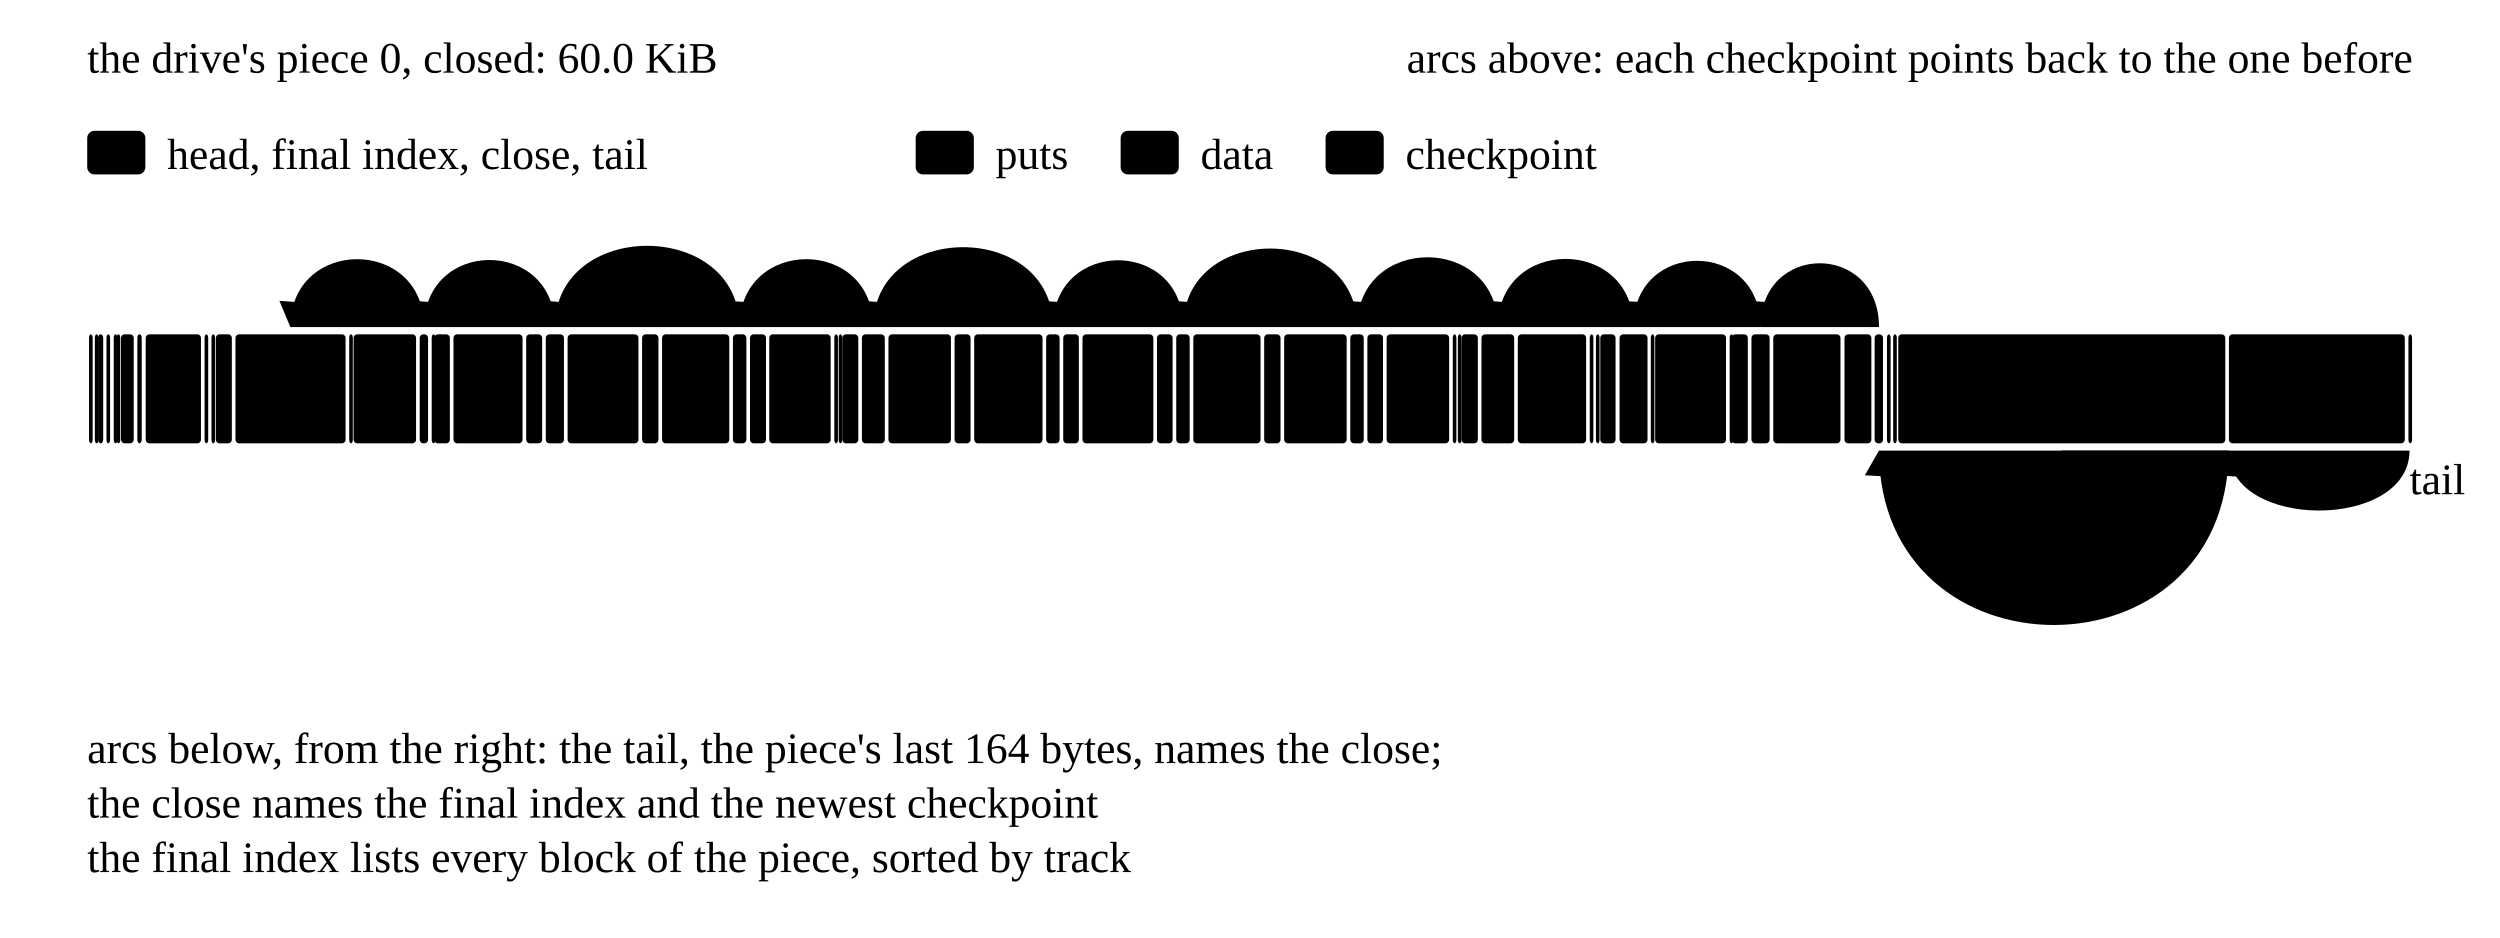
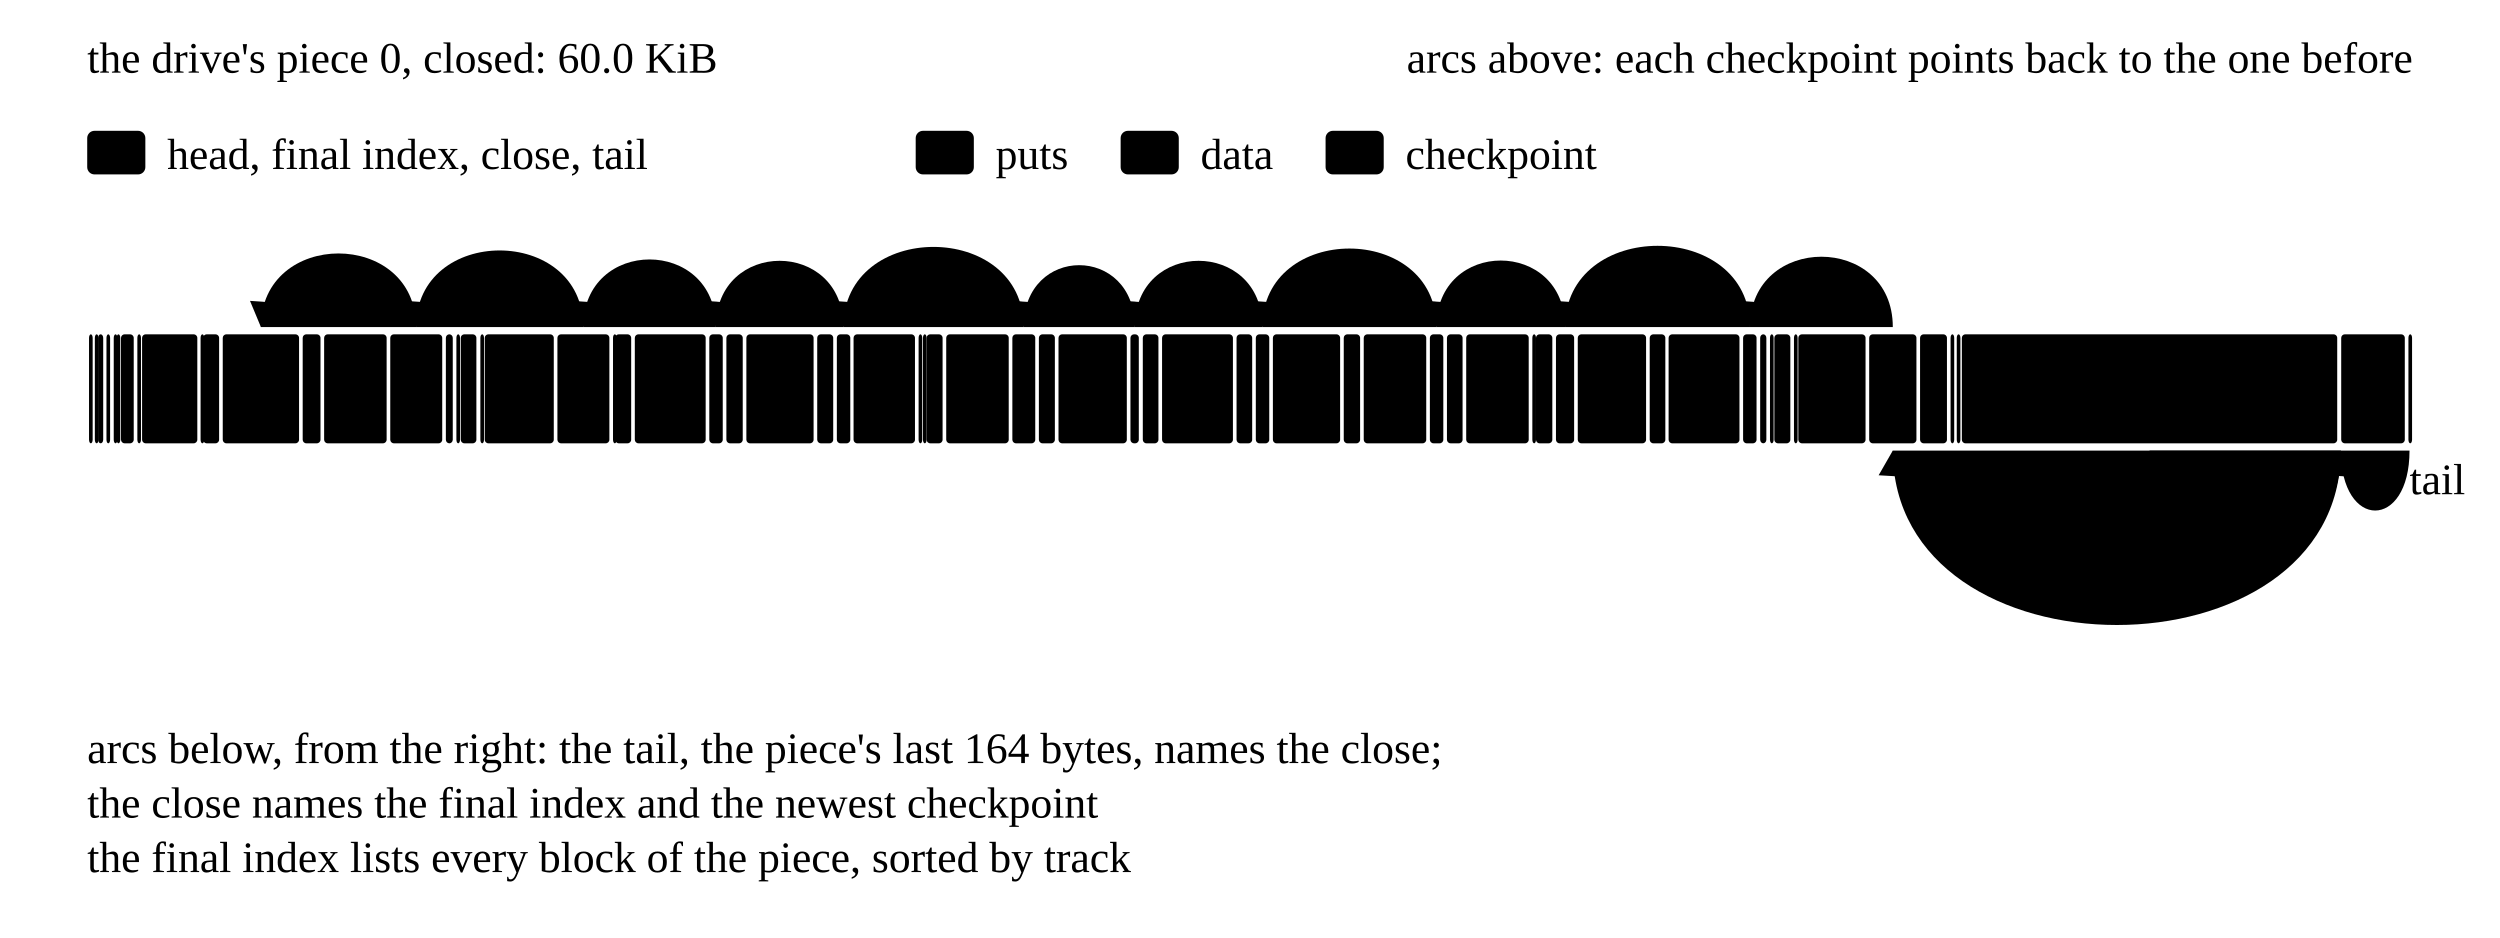
<svg xmlns="http://www.w3.org/2000/svg" class="ww-svg" viewBox="0 0 688 258" width="688" height="258" role="img" aria-label="A closed piece of 60.0 KiB: 12 checkpoints, each pointing back to the one before; a final index after the data; the close naming the final index and the newest checkpoint; the tail naming the close">
  <text x="24.0" y="20.0" text-anchor="start" class="strong">the drive's piece 0, closed: 60.0 KiB</text>
  <text x="664.0" y="20.0" text-anchor="end" class="soft small">arcs above: each checkpoint points back to the one before</text>
  <rect x="24.5" y="92.0" width="1.0" height="30.0" rx="1" class="tint-green" />
  <rect x="26.1" y="92.0" width="1.0" height="30.0" rx="1" class="tint-purple" />
  <rect x="27.0" y="92.0" width="1.4" height="30.0" rx="1" class="tint-purple" />
  <rect x="29.3" y="92.0" width="1.0" height="30.0" rx="1" class="tint-purple" />
  <rect x="31.3" y="92.0" width="1.0" height="30.0" rx="1" class="tint-blue" />
  <rect x="32.1" y="92.0" width="1.0" height="30.0" rx="1" class="tint-purple" />
  <rect x="33.3" y="92.0" width="3.5" height="30.0" rx="1" class="tint-blue" />
-   <rect x="37.8" y="92.0" width="1.2" height="30.0" rx="1" class="tint-purple" />
-   <rect x="40.1" y="92.0" width="15.2" height="30.0" rx="1" class="tint-blue" />
-   <rect x="56.3" y="92.0" width="1.0" height="30.0" rx="1" class="tint-purple" />
-   <rect x="58.2" y="92.0" width="1.0" height="30.0" rx="1" class="tint-purple" />
-   <rect x="59.4" y="92.0" width="4.4" height="30.0" rx="1" class="tint-blue" />
-   <rect x="64.8" y="92.0" width="30.3" height="30.0" rx="1" class="tint-amber" />
-   <rect x="96.1" y="92.0" width="1.0" height="30.0" rx="1" class="tint-purple" />
-   <rect x="97.3" y="92.0" width="17.2" height="30.0" rx="1" class="tint-blue" />
-   <rect x="115.5" y="92.0" width="2.3" height="30.0" rx="1" class="tint-amber" />
-   <rect x="118.8" y="92.0" width="1.0" height="30.0" rx="1" class="tint-purple" />
-   <rect x="119.5" y="92.0" width="4.3" height="30.0" rx="1" class="tint-blue" />
-   <rect x="124.8" y="92.0" width="19.0" height="30.0" rx="1" class="tint-blue" />
-   <rect x="144.8" y="92.0" width="4.4" height="30.0" rx="1" class="tint-blue" />
-   <rect x="150.2" y="92.0" width="5.0" height="30.0" rx="1" class="tint-amber" />
-   <rect x="156.2" y="92.0" width="19.5" height="30.0" rx="1" class="tint-blue" />
-   <rect x="176.7" y="92.0" width="4.5" height="30.0" rx="1" class="tint-blue" />
-   <rect x="182.2" y="92.0" width="18.5" height="30.0" rx="1" class="tint-blue" />
-   <rect x="201.7" y="92.0" width="3.7" height="30.0" rx="1" class="tint-amber" />
-   <rect x="206.4" y="92.0" width="4.4" height="30.0" rx="1" class="tint-blue" />
-   <rect x="211.7" y="92.0" width="16.9" height="30.0" rx="1" class="tint-blue" />
-   <rect x="229.6" y="92.0" width="1.0" height="30.0" rx="1" class="tint-purple" />
-   <rect x="230.8" y="92.0" width="1.0" height="30.0" rx="1" class="tint-blue" />
-   <rect x="231.8" y="92.0" width="4.4" height="30.0" rx="1" class="tint-blue" />
-   <rect x="237.2" y="92.0" width="6.3" height="30.0" rx="1" class="tint-amber" />
-   <rect x="244.5" y="92.0" width="17.2" height="30.0" rx="1" class="tint-blue" />
-   <rect x="262.7" y="92.0" width="4.4" height="30.0" rx="1" class="tint-blue" />
-   <rect x="268.1" y="92.0" width="18.8" height="30.0" rx="1" class="tint-blue" />
-   <rect x="287.9" y="92.0" width="3.7" height="30.0" rx="1" class="tint-amber" />
-   <rect x="292.6" y="92.0" width="4.3" height="30.0" rx="1" class="tint-blue" />
-   <rect x="297.9" y="92.0" width="19.5" height="30.0" rx="1" class="tint-blue" />
-   <rect x="318.4" y="92.0" width="4.3" height="30.0" rx="1" class="tint-blue" />
-   <rect x="323.7" y="92.0" width="3.7" height="30.0" rx="1" class="tint-amber" />
-   <rect x="328.4" y="92.0" width="18.5" height="30.0" rx="1" class="tint-blue" />
-   <rect x="347.9" y="92.0" width="4.5" height="30.0" rx="1" class="tint-blue" />
-   <rect x="353.4" y="92.0" width="17.2" height="30.0" rx="1" class="tint-blue" />
-   <rect x="371.6" y="92.0" width="3.7" height="30.0" rx="1" class="tint-amber" />
-   <rect x="376.3" y="92.0" width="4.3" height="30.0" rx="1" class="tint-blue" />
-   <rect x="381.6" y="92.0" width="17.2" height="30.0" rx="1" class="tint-blue" />
-   <rect x="399.8" y="92.0" width="1.0" height="30.0" rx="1" class="tint-purple" />
-   <rect x="401.2" y="92.0" width="1.0" height="30.0" rx="1" class="tint-blue" />
-   <rect x="402.2" y="92.0" width="4.5" height="30.0" rx="1" class="tint-blue" />
-   <rect x="407.7" y="92.0" width="9.0" height="30.0" rx="1" class="tint-amber" />
-   <rect x="417.7" y="92.0" width="18.8" height="30.0" rx="1" class="tint-blue" />
-   <rect x="437.5" y="92.0" width="1.0" height="30.0" rx="1" class="tint-purple" />
-   <rect x="439.2" y="92.0" width="1.0" height="30.0" rx="1" class="tint-purple" />
-   <rect x="440.4" y="92.0" width="4.2" height="30.0" rx="1" class="tint-blue" />
-   <rect x="445.7" y="92.0" width="7.7" height="30.0" rx="1" class="tint-amber" />
-   <rect x="454.3" y="92.0" width="1.0" height="30.0" rx="1" class="tint-purple" />
-   <rect x="455.5" y="92.0" width="19.5" height="30.0" rx="1" class="tint-blue" />
-   <rect x="476.0" y="92.0" width="1.0" height="30.0" rx="1" class="tint-purple" />
-   <rect x="476.6" y="92.0" width="4.4" height="30.0" rx="1" class="tint-blue" />
-   <rect x="482.0" y="92.0" width="5.0" height="30.0" rx="1" class="tint-amber" />
-   <rect x="488.0" y="92.0" width="18.5" height="30.0" rx="1" class="tint-blue" />
-   <rect x="507.6" y="92.0" width="7.4" height="30.0" rx="1" class="tint-teal" />
-   <rect x="515.9" y="92.0" width="2.3" height="30.0" rx="1" class="tint-amber" />
-   <rect x="519.3" y="92.0" width="1.0" height="30.0" rx="1" class="tint-teal" />
-   <rect x="521.0" y="92.0" width="1.0" height="30.0" rx="1" class="tint-teal" />
-   <rect x="522.4" y="92.0" width="90.0" height="30.0" rx="1" class="tint-green" />
-   <text x="567.4" y="111.5" text-anchor="middle" class="small">final index</text>
-   <rect x="613.4" y="92.0" width="48.4" height="30.0" rx="1" class="tint-green" />
-   <text x="637.6" y="111.5" text-anchor="middle" class="small">close</text>
+   <rect x="37.8" y="92.0" width="1.0" height="30.0" rx="1" class="tint-purple" />
+   <rect x="39.1" y="92.0" width="15.2" height="30.0" rx="1" class="tint-blue" />
+   <rect x="55.2" y="92.0" width="1.0" height="30.0" rx="1" class="tint-purple" />
+   <rect x="55.9" y="92.0" width="4.4" height="30.0" rx="1" class="tint-blue" />
+   <rect x="61.3" y="92.0" width="21.0" height="30.0" rx="1" class="tint-amber" />
+   <rect x="83.3" y="92.0" width="4.9" height="30.0" rx="1" class="tint-purple" />
+   <rect x="89.2" y="92.0" width="17.2" height="30.0" rx="1" class="tint-blue" />
+   <rect x="107.4" y="92.0" width="14.3" height="30.0" rx="1" class="tint-amber" />
+   <rect x="122.7" y="92.0" width="1.9" height="30.0" rx="1" class="tint-purple" />
+   <rect x="125.6" y="92.0" width="1.0" height="30.0" rx="1" class="tint-purple" />
+   <rect x="126.8" y="92.0" width="4.3" height="30.0" rx="1" class="tint-blue" />
+   <rect x="132.2" y="92.0" width="1.0" height="30.0" rx="1" class="tint-purple" />
+   <rect x="133.4" y="92.0" width="19.0" height="30.0" rx="1" class="tint-blue" />
+   <rect x="153.4" y="92.0" width="14.3" height="30.0" rx="1" class="tint-amber" />
+   <rect x="168.7" y="92.0" width="1.0" height="30.0" rx="1" class="tint-purple" />
+   <rect x="169.3" y="92.0" width="4.4" height="30.0" rx="1" class="tint-blue" />
+   <rect x="174.7" y="92.0" width="19.5" height="30.0" rx="1" class="tint-blue" />
+   <rect x="195.2" y="92.0" width="3.7" height="30.0" rx="1" class="tint-amber" />
+   <rect x="199.9" y="92.0" width="4.5" height="30.0" rx="1" class="tint-blue" />
+   <rect x="205.4" y="92.0" width="18.5" height="30.0" rx="1" class="tint-blue" />
+   <rect x="224.9" y="92.0" width="4.4" height="30.0" rx="1" class="tint-blue" />
+   <rect x="230.3" y="92.0" width="3.7" height="30.0" rx="1" class="tint-amber" />
+   <rect x="234.9" y="92.0" width="16.9" height="30.0" rx="1" class="tint-blue" />
+   <rect x="252.8" y="92.0" width="1.0" height="30.0" rx="1" class="tint-purple" />
+   <rect x="254.0" y="92.0" width="1.0" height="30.0" rx="1" class="tint-blue" />
+   <rect x="255.0" y="92.0" width="4.4" height="30.0" rx="1" class="tint-blue" />
+   <rect x="260.4" y="92.0" width="17.2" height="30.0" rx="1" class="tint-blue" />
+   <rect x="278.6" y="92.0" width="6.3" height="30.0" rx="1" class="tint-amber" />
+   <rect x="285.9" y="92.0" width="4.4" height="30.0" rx="1" class="tint-blue" />
+   <rect x="291.3" y="92.0" width="18.8" height="30.0" rx="1" class="tint-blue" />
+   <rect x="311.1" y="92.0" width="2.3" height="30.0" rx="1" class="tint-amber" />
+   <rect x="314.5" y="92.0" width="4.3" height="30.0" rx="1" class="tint-blue" />
+   <rect x="319.8" y="92.0" width="19.5" height="30.0" rx="1" class="tint-blue" />
+   <rect x="340.3" y="92.0" width="4.3" height="30.0" rx="1" class="tint-blue" />
+   <rect x="345.6" y="92.0" width="3.7" height="30.0" rx="1" class="tint-amber" />
+   <rect x="350.3" y="92.0" width="18.5" height="30.0" rx="1" class="tint-blue" />
+   <rect x="369.8" y="92.0" width="4.5" height="30.0" rx="1" class="tint-blue" />
+   <rect x="375.3" y="92.0" width="17.2" height="30.0" rx="1" class="tint-blue" />
+   <rect x="393.5" y="92.0" width="3.7" height="30.0" rx="1" class="tint-amber" />
+   <rect x="398.2" y="92.0" width="4.3" height="30.0" rx="1" class="tint-blue" />
+   <rect x="403.5" y="92.0" width="17.2" height="30.0" rx="1" class="tint-blue" />
+   <rect x="421.7" y="92.0" width="1.0" height="30.0" rx="1" class="tint-blue" />
+   <rect x="422.7" y="92.0" width="4.5" height="30.0" rx="1" class="tint-blue" />
+   <rect x="428.2" y="92.0" width="5.0" height="30.0" rx="1" class="tint-amber" />
+   <rect x="434.2" y="92.0" width="18.8" height="30.0" rx="1" class="tint-blue" />
+   <rect x="454.0" y="92.0" width="4.3" height="30.0" rx="1" class="tint-blue" />
+   <rect x="459.2" y="92.0" width="19.5" height="30.0" rx="1" class="tint-blue" />
+   <rect x="479.7" y="92.0" width="3.7" height="30.0" rx="1" class="tint-amber" />
+   <rect x="484.4" y="92.0" width="1.7" height="30.0" rx="1" class="tint-purple" />
+   <rect x="487.1" y="92.0" width="1.0" height="30.0" rx="1" class="tint-purple" />
+   <rect x="488.3" y="92.0" width="4.4" height="30.0" rx="1" class="tint-blue" />
+   <rect x="493.7" y="92.0" width="1.0" height="30.0" rx="1" class="tint-purple" />
+   <rect x="494.9" y="92.0" width="18.5" height="30.0" rx="1" class="tint-blue" />
+   <rect x="514.4" y="92.0" width="13.0" height="30.0" rx="1" class="tint-amber" />
+   <rect x="528.4" y="92.0" width="7.4" height="30.0" rx="1" class="tint-teal" />
+   <rect x="536.8" y="92.0" width="1.0" height="30.0" rx="1" class="tint-teal" />
+   <rect x="538.5" y="92.0" width="1.0" height="30.0" rx="1" class="tint-teal" />
+   <rect x="539.9" y="92.0" width="103.3" height="30.0" rx="1" class="tint-green" />
+   <text x="591.6" y="111.5" text-anchor="middle" class="small">final index</text>
+   <rect x="644.3" y="92.0" width="17.5" height="30.0" rx="1" class="tint-green" />
  <rect x="662.8" y="92.0" width="1.0" height="30.0" rx="1" class="tint-green" />
-   <path d="M116.7 90.0 C116.7 65.1 79.9 65.1 79.9 90.0" class="thin" />
-   <path d="M79.9 90.0 L76.9 82.8 L83.9 83.3 Z" class="thin head" />
-   <path d="M152.7 90.0 C152.7 65.4 116.7 65.4 116.7 90.0" class="thin" />
-   <path d="M116.7 90.0 L113.7 82.8 L120.7 83.3 Z" class="thin head" />
-   <path d="M203.5 90.0 C203.5 60.2 152.7 60.2 152.7 90.0" class="thin" />
-   <path d="M152.7 90.0 L149.7 82.8 L156.7 83.3 Z" class="thin head" />
-   <path d="M240.3 90.0 C240.3 65.1 203.5 65.1 203.5 90.0" class="thin" />
-   <path d="M203.5 90.0 L200.5 82.8 L207.5 83.3 Z" class="thin head" />
-   <path d="M289.8 90.0 C289.8 60.7 240.3 60.7 240.3 90.0" class="thin" />
-   <path d="M240.3 90.0 L237.4 82.8 L244.3 83.3 Z" class="thin head" />
-   <path d="M325.6 90.0 C325.6 65.5 289.8 65.5 289.8 90.0" class="thin" />
-   <path d="M289.8 90.0 L286.8 82.8 L293.8 83.3 Z" class="thin head" />
-   <path d="M373.5 90.0 C373.5 61.2 325.6 61.2 325.6 90.0" class="thin" />
-   <path d="M325.6 90.0 L322.6 82.8 L329.6 83.3 Z" class="thin head" />
-   <path d="M412.2 90.0 C412.2 64.4 373.5 64.4 373.5 90.0" class="thin" />
-   <path d="M373.5 90.0 L370.5 82.8 L377.5 83.3 Z" class="thin head" />
-   <path d="M449.5 90.0 C449.5 65.0 412.2 65.0 412.2 90.0" class="thin" />
-   <path d="M412.2 90.0 L409.2 82.8 L416.2 83.3 Z" class="thin head" />
-   <path d="M484.5 90.0 C484.5 65.7 449.5 65.7 449.5 90.0" class="thin" />
-   <path d="M449.5 90.0 L446.5 82.8 L453.5 83.3 Z" class="thin head" />
-   <path d="M517.1 90.0 C517.1 66.6 484.5 66.6 484.5 90.0" class="thin" />
-   <path d="M484.5 90.0 L481.5 82.8 L488.5 83.3 Z" class="thin head" />
-   <path d="M663.1 124.0 C663.1 146.0 613.3 146.0 613.3 124.0" class="accent-line" />
-   <path d="M613.3 124.0 L616.4 131.2 L609.4 130.8 Z" class="accent-line head" />
-   <path d="M613.3 124.0 C613.3 164.0 567.4 164.0 567.4 124.0" class="accent-line" />
-   <path d="M567.4 124.0 L570.5 131.2 L563.5 130.8 Z" class="accent-line head" />
-   <path d="M613.3 124.0 C613.3 188.0 517.1 188.0 517.1 124.0" class="accent-line" />
-   <path d="M517.1 124.0 L520.2 131.2 L513.2 130.8 Z" class="accent-line head" />
+   <path d="M114.5 90.0 C114.5 63.0 71.8 63.0 71.8 90.0" class="thin" />
+   <path d="M71.8 90.0 L68.8 82.8 L75.8 83.3 Z" class="thin head" />
+   <path d="M160.5 90.0 C160.5 61.9 114.5 61.9 114.5 90.0" class="thin" />
+   <path d="M114.5 90.0 L111.5 82.8 L118.5 83.3 Z" class="thin head" />
+   <path d="M197.0 90.0 C197.0 65.2 160.5 65.2 160.5 90.0" class="thin" />
+   <path d="M160.5 90.0 L157.5 82.8 L164.5 83.3 Z" class="thin head" />
+   <path d="M232.1 90.0 C232.1 65.7 197.0 65.7 197.0 90.0" class="thin" />
+   <path d="M197.0 90.0 L194.0 82.8 L201.0 83.3 Z" class="thin head" />
+   <path d="M281.7 90.0 C281.7 60.6 232.1 60.6 232.1 90.0" class="thin" />
+   <path d="M232.1 90.0 L229.1 82.8 L236.1 83.3 Z" class="thin head" />
+   <path d="M312.3 90.0 C312.3 67.3 281.7 67.3 281.7 90.0" class="thin" />
+   <path d="M281.7 90.0 L278.7 82.8 L285.7 83.3 Z" class="thin head" />
+   <path d="M347.4 90.0 C347.4 65.7 312.3 65.7 312.3 90.0" class="thin" />
+   <path d="M312.3 90.0 L309.3 82.8 L316.3 83.3 Z" class="thin head" />
+   <path d="M395.3 90.0 C395.3 61.2 347.4 61.2 347.4 90.0" class="thin" />
+   <path d="M347.4 90.0 L344.4 82.8 L351.4 83.3 Z" class="thin head" />
+   <path d="M430.7 90.0 C430.7 65.6 395.3 65.6 395.3 90.0" class="thin" />
+   <path d="M395.3 90.0 L392.4 82.8 L399.3 83.3 Z" class="thin head" />
+   <path d="M481.6 90.0 C481.6 60.2 430.7 60.2 430.7 90.0" class="thin" />
+   <path d="M430.7 90.0 L427.7 82.8 L434.7 83.3 Z" class="thin head" />
+   <path d="M520.9 90.0 C520.9 64.2 481.6 64.2 481.6 90.0" class="thin" />
+   <path d="M481.6 90.0 L478.6 82.8 L485.6 83.3 Z" class="thin head" />
+   <path d="M663.1 124.0 C663.1 146.0 644.2 146.0 644.2 124.0" class="accent-line" />
+   <path d="M644.2 124.0 L647.2 131.2 L640.2 130.8 Z" class="accent-line head" />
+   <path d="M644.2 124.0 C644.2 164.0 591.6 164.0 591.6 124.0" class="accent-line" />
+   <path d="M591.6 124.0 L594.7 131.2 L587.7 130.8 Z" class="accent-line head" />
+   <path d="M644.2 124.0 C644.2 188.0 520.9 188.0 520.9 124.0" class="accent-line" />
+   <path d="M520.9 124.0 L524.0 131.2 L517.0 130.8 Z" class="accent-line head" />
  <text x="663.1" y="136.0" text-anchor="start" class="small">tail</text>
  <text x="24.0" y="210.0" text-anchor="start" class="accent small">arcs below, from the right: the tail, the piece's last 164 bytes, names the close;</text>
  <text x="24.0" y="225.0" text-anchor="start" class="accent small">the close names the final index and the newest checkpoint</text>
  <text x="24.0" y="240.0" text-anchor="start" class="soft small">the final index lists every block of the piece, sorted by track</text>
  <rect x="24.0" y="36.0" width="16.0" height="12.0" rx="2" class="tint-green" />
  <text x="46.0" y="46.5" text-anchor="start" class="small">head, final index, close, tail</text>
  <rect x="252.0" y="36.0" width="16.0" height="12.0" rx="2" class="tint-purple" />
  <text x="274.0" y="46.5" text-anchor="start" class="small">puts</text>
  <rect x="308.4" y="36.0" width="16.0" height="12.0" rx="2" class="tint-blue" />
  <text x="330.4" y="46.5" text-anchor="start" class="small">data</text>
  <rect x="364.8" y="36.0" width="16.0" height="12.0" rx="2" class="tint-amber" />
  <text x="386.8" y="46.5" text-anchor="start" class="small">checkpoint</text>
</svg>
